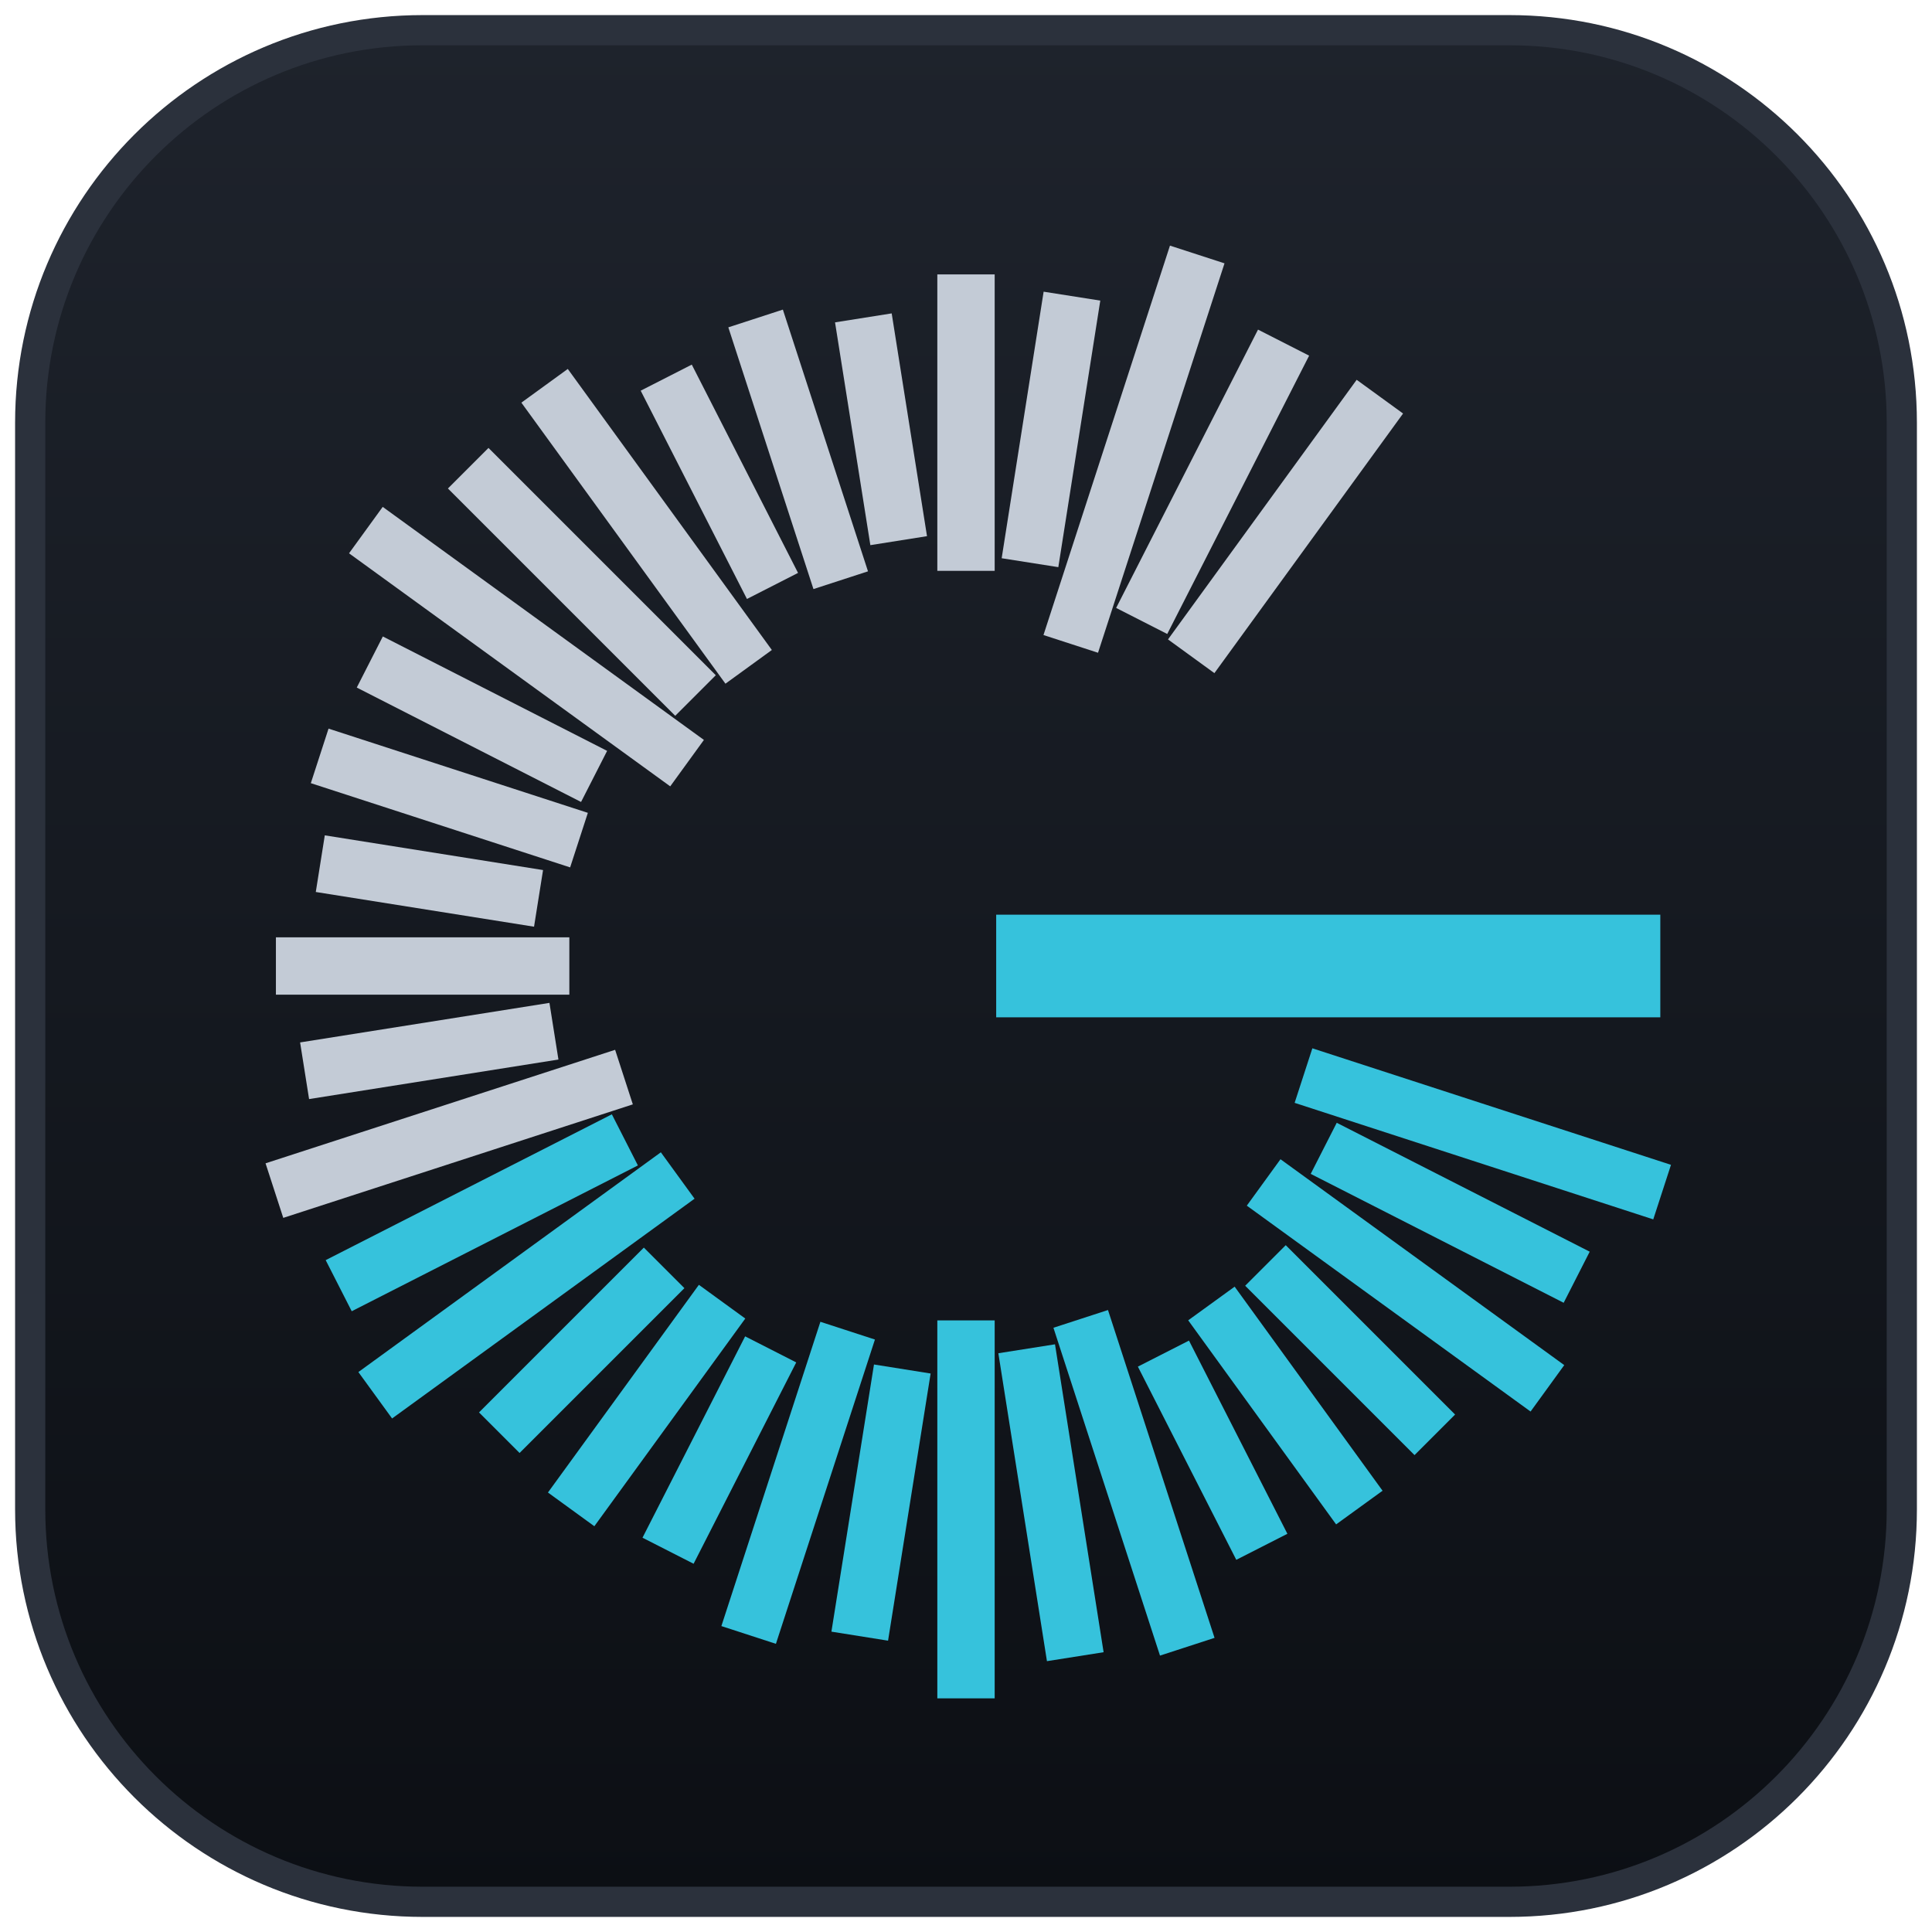
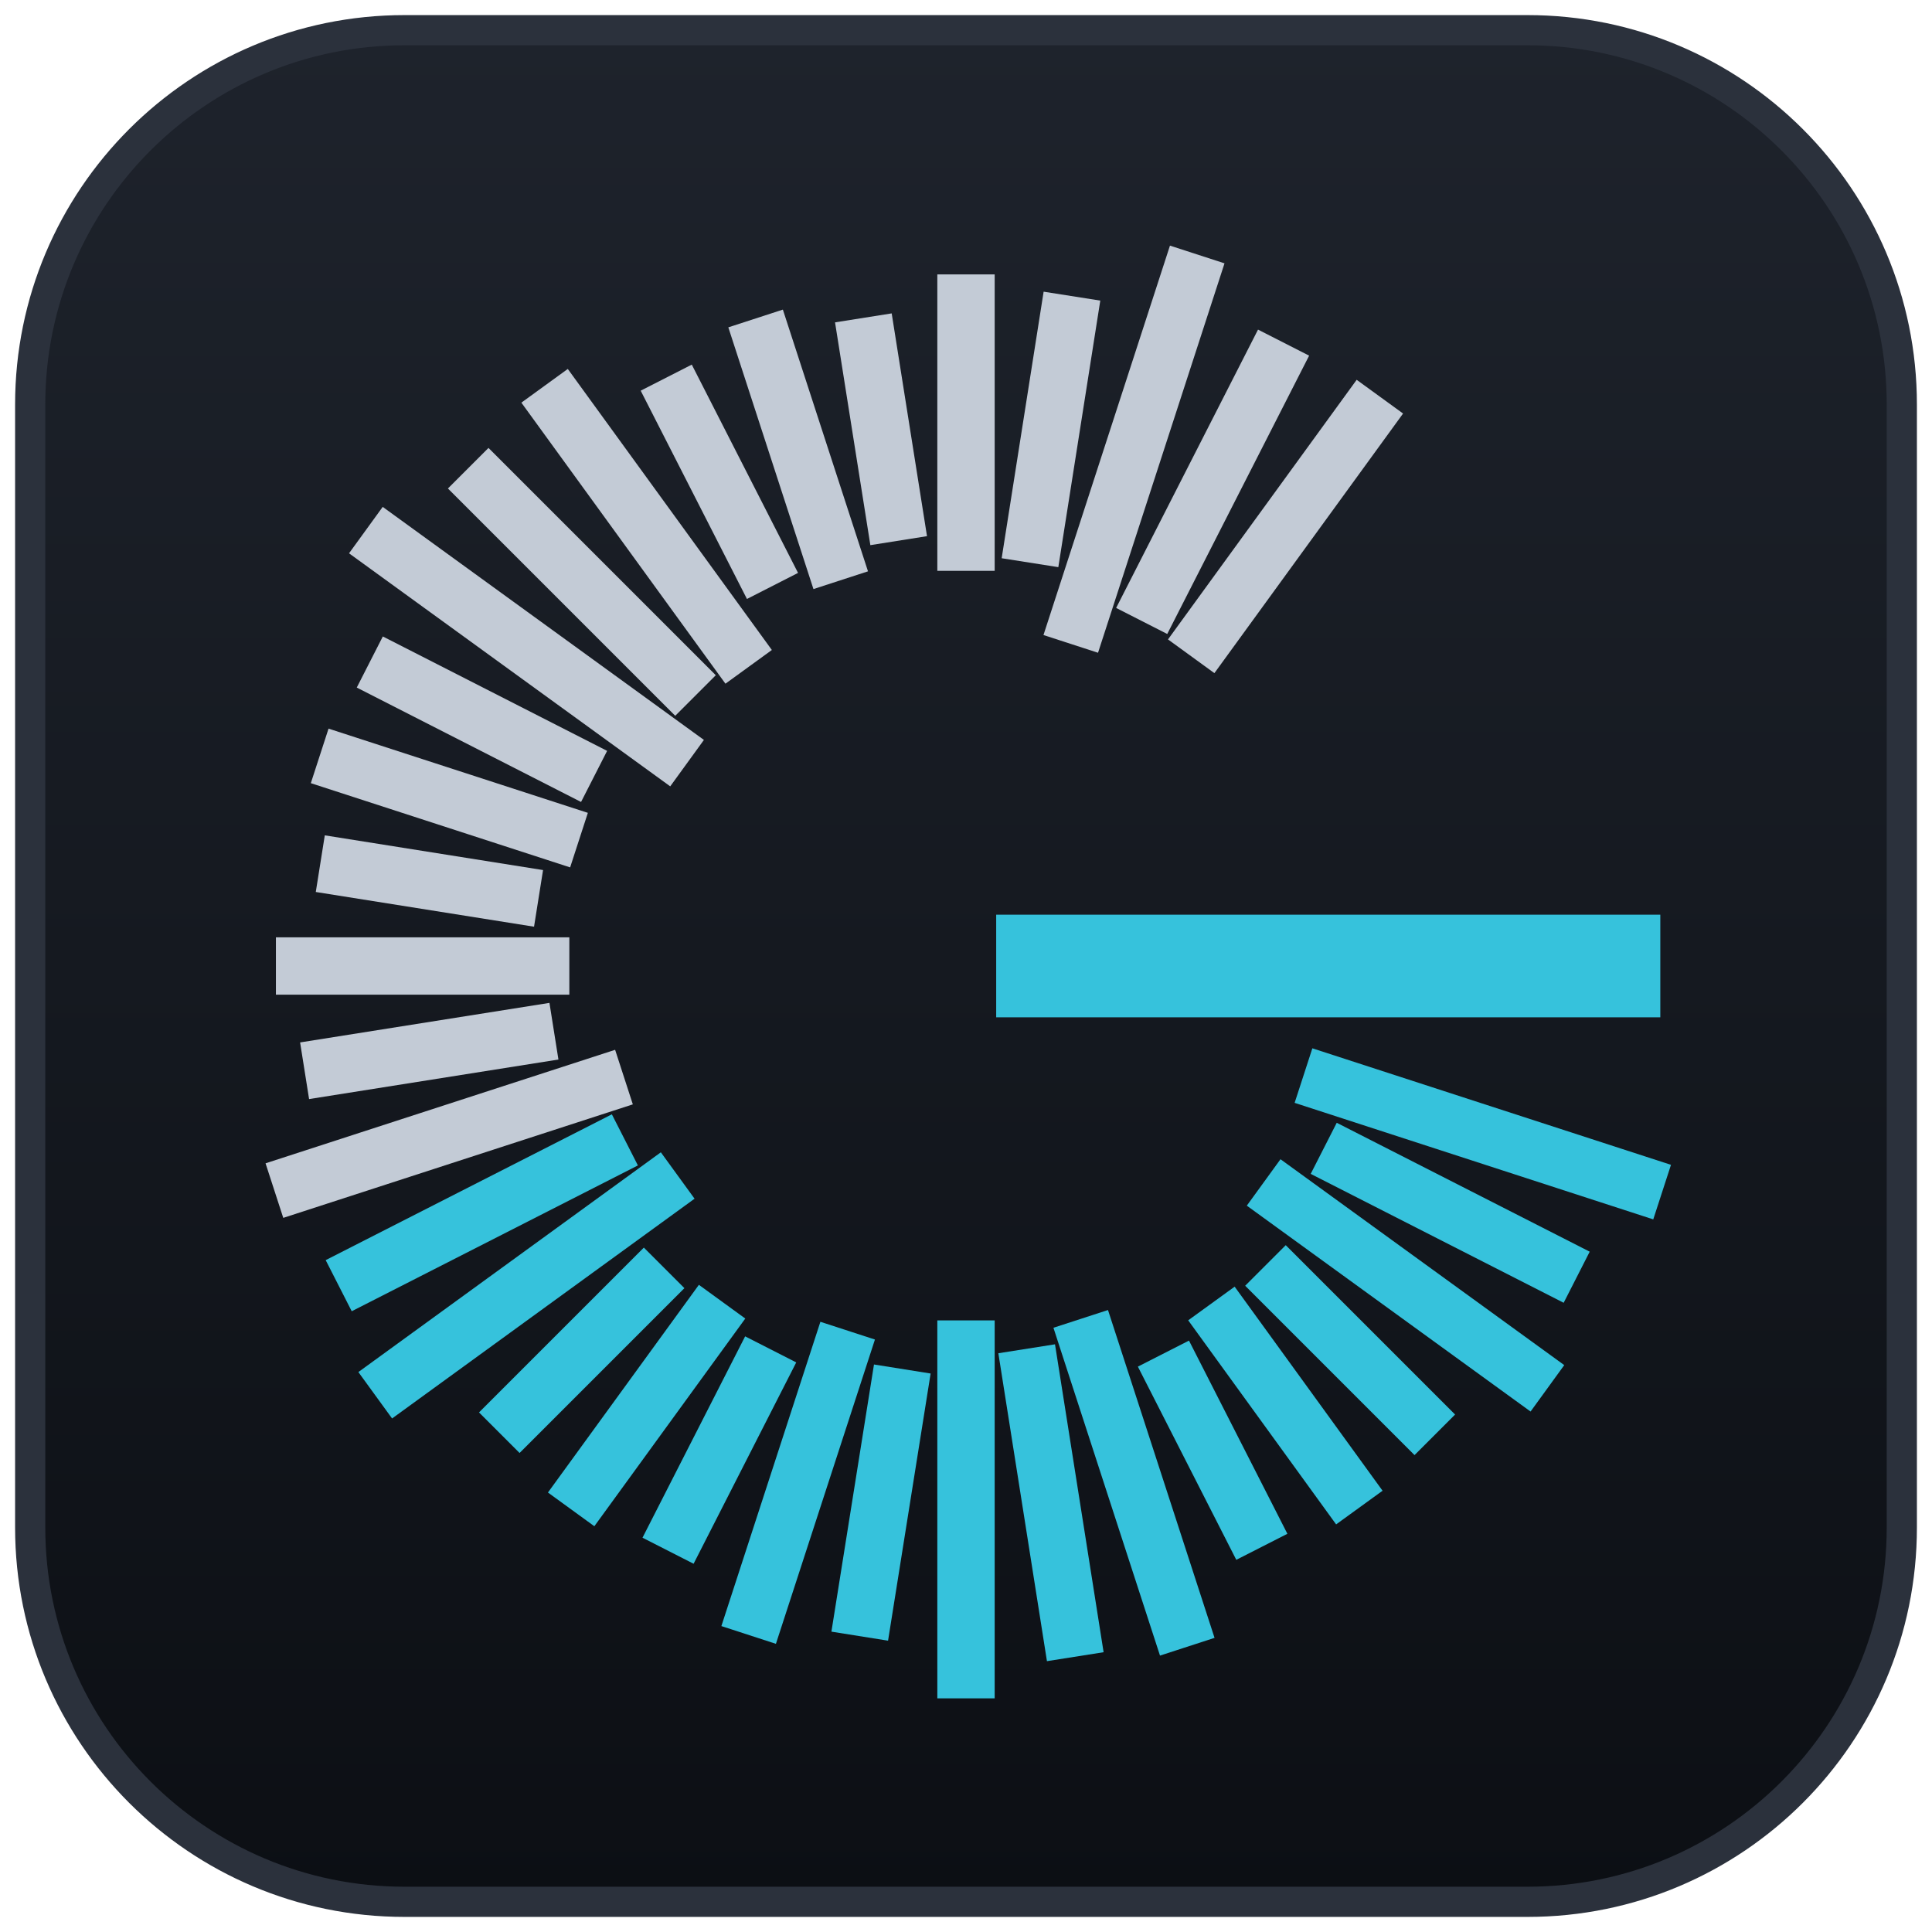
<svg xmlns="http://www.w3.org/2000/svg" viewBox="0 0 64 64" width="64" height="64">
  <defs>
    <linearGradient id="tile" x1="0" y1="0" x2="0" y2="1">
      <stop offset="0" stop-color="#1E232C" />
      <stop offset="1" stop-color="#0C0F14" />
    </linearGradient>
  </defs>
-   <rect x="1" y="1" width="62" height="62" rx="13" fill="url(#tile)" stroke="#2B313C" />
+   <rect x="1" y="1" width="62" height="62" rx="12.4" fill="url(#tile)" stroke="#2B313C" />
  <g>
    <line x1="43.18" y1="35.63" x2="55.06" y2="39.49" stroke="#36C2DC" stroke-width="1.9" />
    <line x1="43.85" y1="38.04" x2="52.23" y2="42.31" stroke="#36C2DC" stroke-width="1.9" />
    <line x1="41.86" y1="39.17" x2="51.26" y2="45.99" stroke="#36C2DC" stroke-width="1.9" />
    <line x1="41.92" y1="41.92" x2="47.53" y2="47.53" stroke="#36C2DC" stroke-width="1.9" />
    <line x1="40.13" y1="43.18" x2="45.03" y2="49.94" stroke="#36C2DC" stroke-width="1.9" />
-     <line x1="38.54" y1="44.84" x2="41.80" y2="51.24" stroke="#36C2DC" stroke-width="1.9" />
-     <line x1="35.80" y1="43.69" x2="39.33" y2="54.55" stroke="#36C2DC" stroke-width="1.9" />
+     <line x1="38.54" y1="44.84" x2="41.8" y2="51.24" stroke="#36C2DC" stroke-width="1.9" />
+     <line x1="35.8" y1="43.69" x2="39.33" y2="54.55" stroke="#36C2DC" stroke-width="1.9" />
    <line x1="34.01" y1="44.68" x2="35.62" y2="54.88" stroke="#36C2DC" stroke-width="1.9" />
-     <line x1="32.00" y1="43.74" x2="32.00" y2="56.26" stroke="#36C2DC" stroke-width="1.9" />
-     <line x1="29.89" y1="45.35" x2="28.48" y2="54.20" stroke="#36C2DC" stroke-width="1.9" />
-     <line x1="28.08" y1="44.08" x2="24.80" y2="54.16" stroke="#36C2DC" stroke-width="1.9" />
-     <line x1="25.53" y1="44.70" x2="22.13" y2="51.37" stroke="#36C2DC" stroke-width="1.9" />
-     <line x1="23.92" y1="43.12" x2="18.92" y2="50.00" stroke="#36C2DC" stroke-width="1.9" />
-     <line x1="22.00" y1="42.00" x2="16.54" y2="47.46" stroke="#36C2DC" stroke-width="1.9" />
+     <line x1="32" y1="43.74" x2="32" y2="56.26" stroke="#36C2DC" stroke-width="1.9" />
+     <line x1="29.89" y1="45.35" x2="28.48" y2="54.2" stroke="#36C2DC" stroke-width="1.9" />
+     <line x1="28.08" y1="44.08" x2="24.8" y2="54.16" stroke="#36C2DC" stroke-width="1.9" />
+     <line x1="25.53" y1="44.7" x2="22.13" y2="51.37" stroke="#36C2DC" stroke-width="1.9" />
+     <line x1="23.92" y1="43.12" x2="18.92" y2="50" stroke="#36C2DC" stroke-width="1.9" />
+     <line x1="22" y1="42" x2="16.54" y2="47.46" stroke="#36C2DC" stroke-width="1.9" />
    <line x1="22.45" y1="38.94" x2="12.43" y2="46.22" stroke="#36C2DC" stroke-width="1.9" />
-     <line x1="20.70" y1="37.76" x2="11.22" y2="42.59" stroke="#36C2DC" stroke-width="1.9" />
+     <line x1="20.7" y1="37.76" x2="11.22" y2="42.59" stroke="#36C2DC" stroke-width="1.9" />
    <line x1="20.67" y1="35.68" x2="9.09" y2="39.44" stroke="#C3CBD6" stroke-width="1.9" />
    <line x1="18.35" y1="34.16" x2="10.09" y2="35.47" stroke="#C3CBD6" stroke-width="1.9" />
-     <line x1="18.86" y1="32.00" x2="9.14" y2="32.00" stroke="#C3CBD6" stroke-width="1.9" />
+     <line x1="18.86" y1="32" x2="9.14" y2="32" stroke="#C3CBD6" stroke-width="1.9" />
    <line x1="17.84" y1="29.76" x2="10.61" y2="28.61" stroke="#C3CBD6" stroke-width="1.9" />
    <line x1="19.18" y1="27.83" x2="10.59" y2="25.04" stroke="#C3CBD6" stroke-width="1.9" />
    <line x1="19.68" y1="25.72" x2="12.25" y2="21.93" stroke="#C3CBD6" stroke-width="1.9" />
    <line x1="22.76" y1="25.28" x2="12.12" y2="17.56" stroke="#C3CBD6" stroke-width="1.9" />
    <line x1="23.04" y1="23.04" x2="15.51" y2="15.51" stroke="#C3CBD6" stroke-width="1.9" />
-     <line x1="24.80" y1="22.09" x2="18.04" y2="12.78" stroke="#C3CBD6" stroke-width="1.9" />
+     <line x1="24.8" y1="22.09" x2="18.04" y2="12.78" stroke="#C3CBD6" stroke-width="1.9" />
    <line x1="25.59" y1="19.41" x2="22.07" y2="12.51" stroke="#C3CBD6" stroke-width="1.9" />
    <line x1="27.85" y1="19.22" x2="25.03" y2="10.55" stroke="#C3CBD6" stroke-width="1.9" />
-     <line x1="29.77" y1="17.91" x2="28.60" y2="10.53" stroke="#C3CBD6" stroke-width="1.9" />
-     <line x1="32.00" y1="18.91" x2="32.00" y2="9.09" stroke="#C3CBD6" stroke-width="1.9" />
+     <line x1="29.77" y1="17.91" x2="28.6" y2="10.53" stroke="#C3CBD6" stroke-width="1.9" />
+     <line x1="32" y1="18.91" x2="32" y2="9.09" stroke="#C3CBD6" stroke-width="1.9" />
    <line x1="34.12" y1="18.64" x2="35.51" y2="9.81" stroke="#C3CBD6" stroke-width="1.9" />
    <line x1="35.47" y1="21.33" x2="39.66" y2="8.43" stroke="#C3CBD6" stroke-width="1.9" />
    <line x1="37.82" y1="20.57" x2="42.52" y2="11.35" stroke="#C3CBD6" stroke-width="1.9" />
    <line x1="39.46" y1="21.74" x2="45.71" y2="13.14" stroke="#C3CBD6" stroke-width="1.9" />
    <line x1="33" y1="32" x2="55" y2="32" stroke="#36C2DC" stroke-width="3.4" />
  </g>
</svg>
